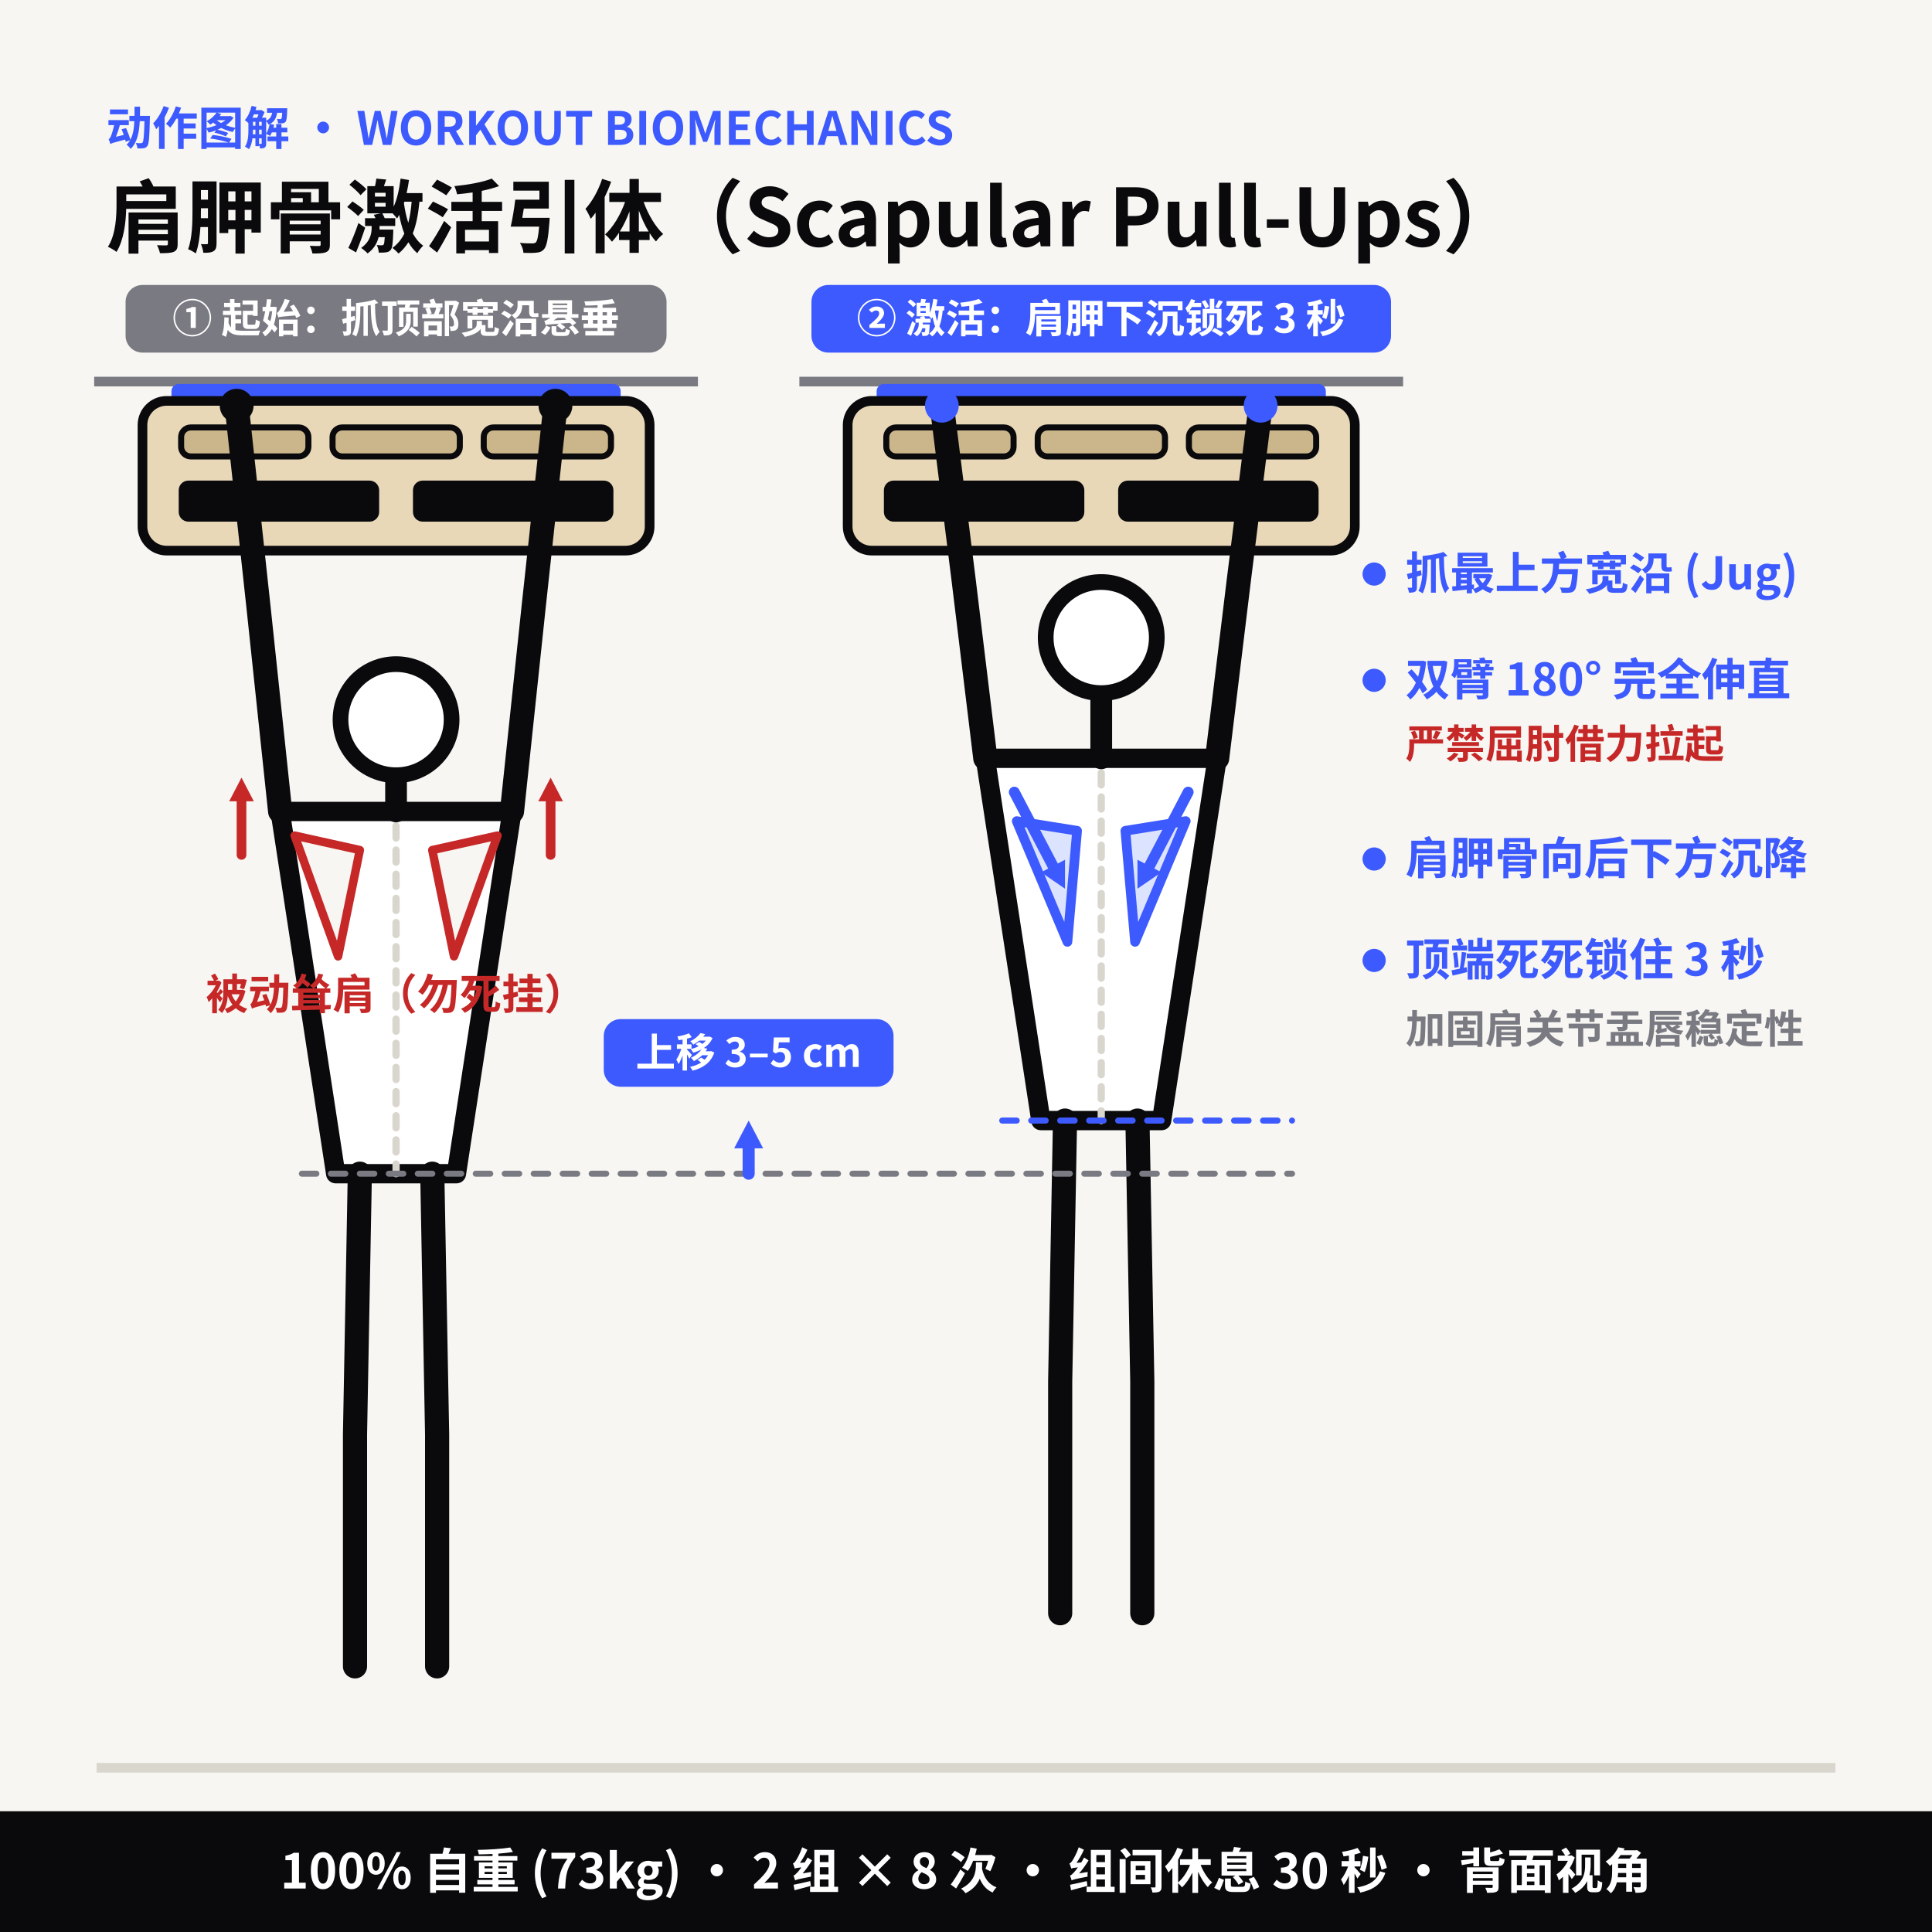
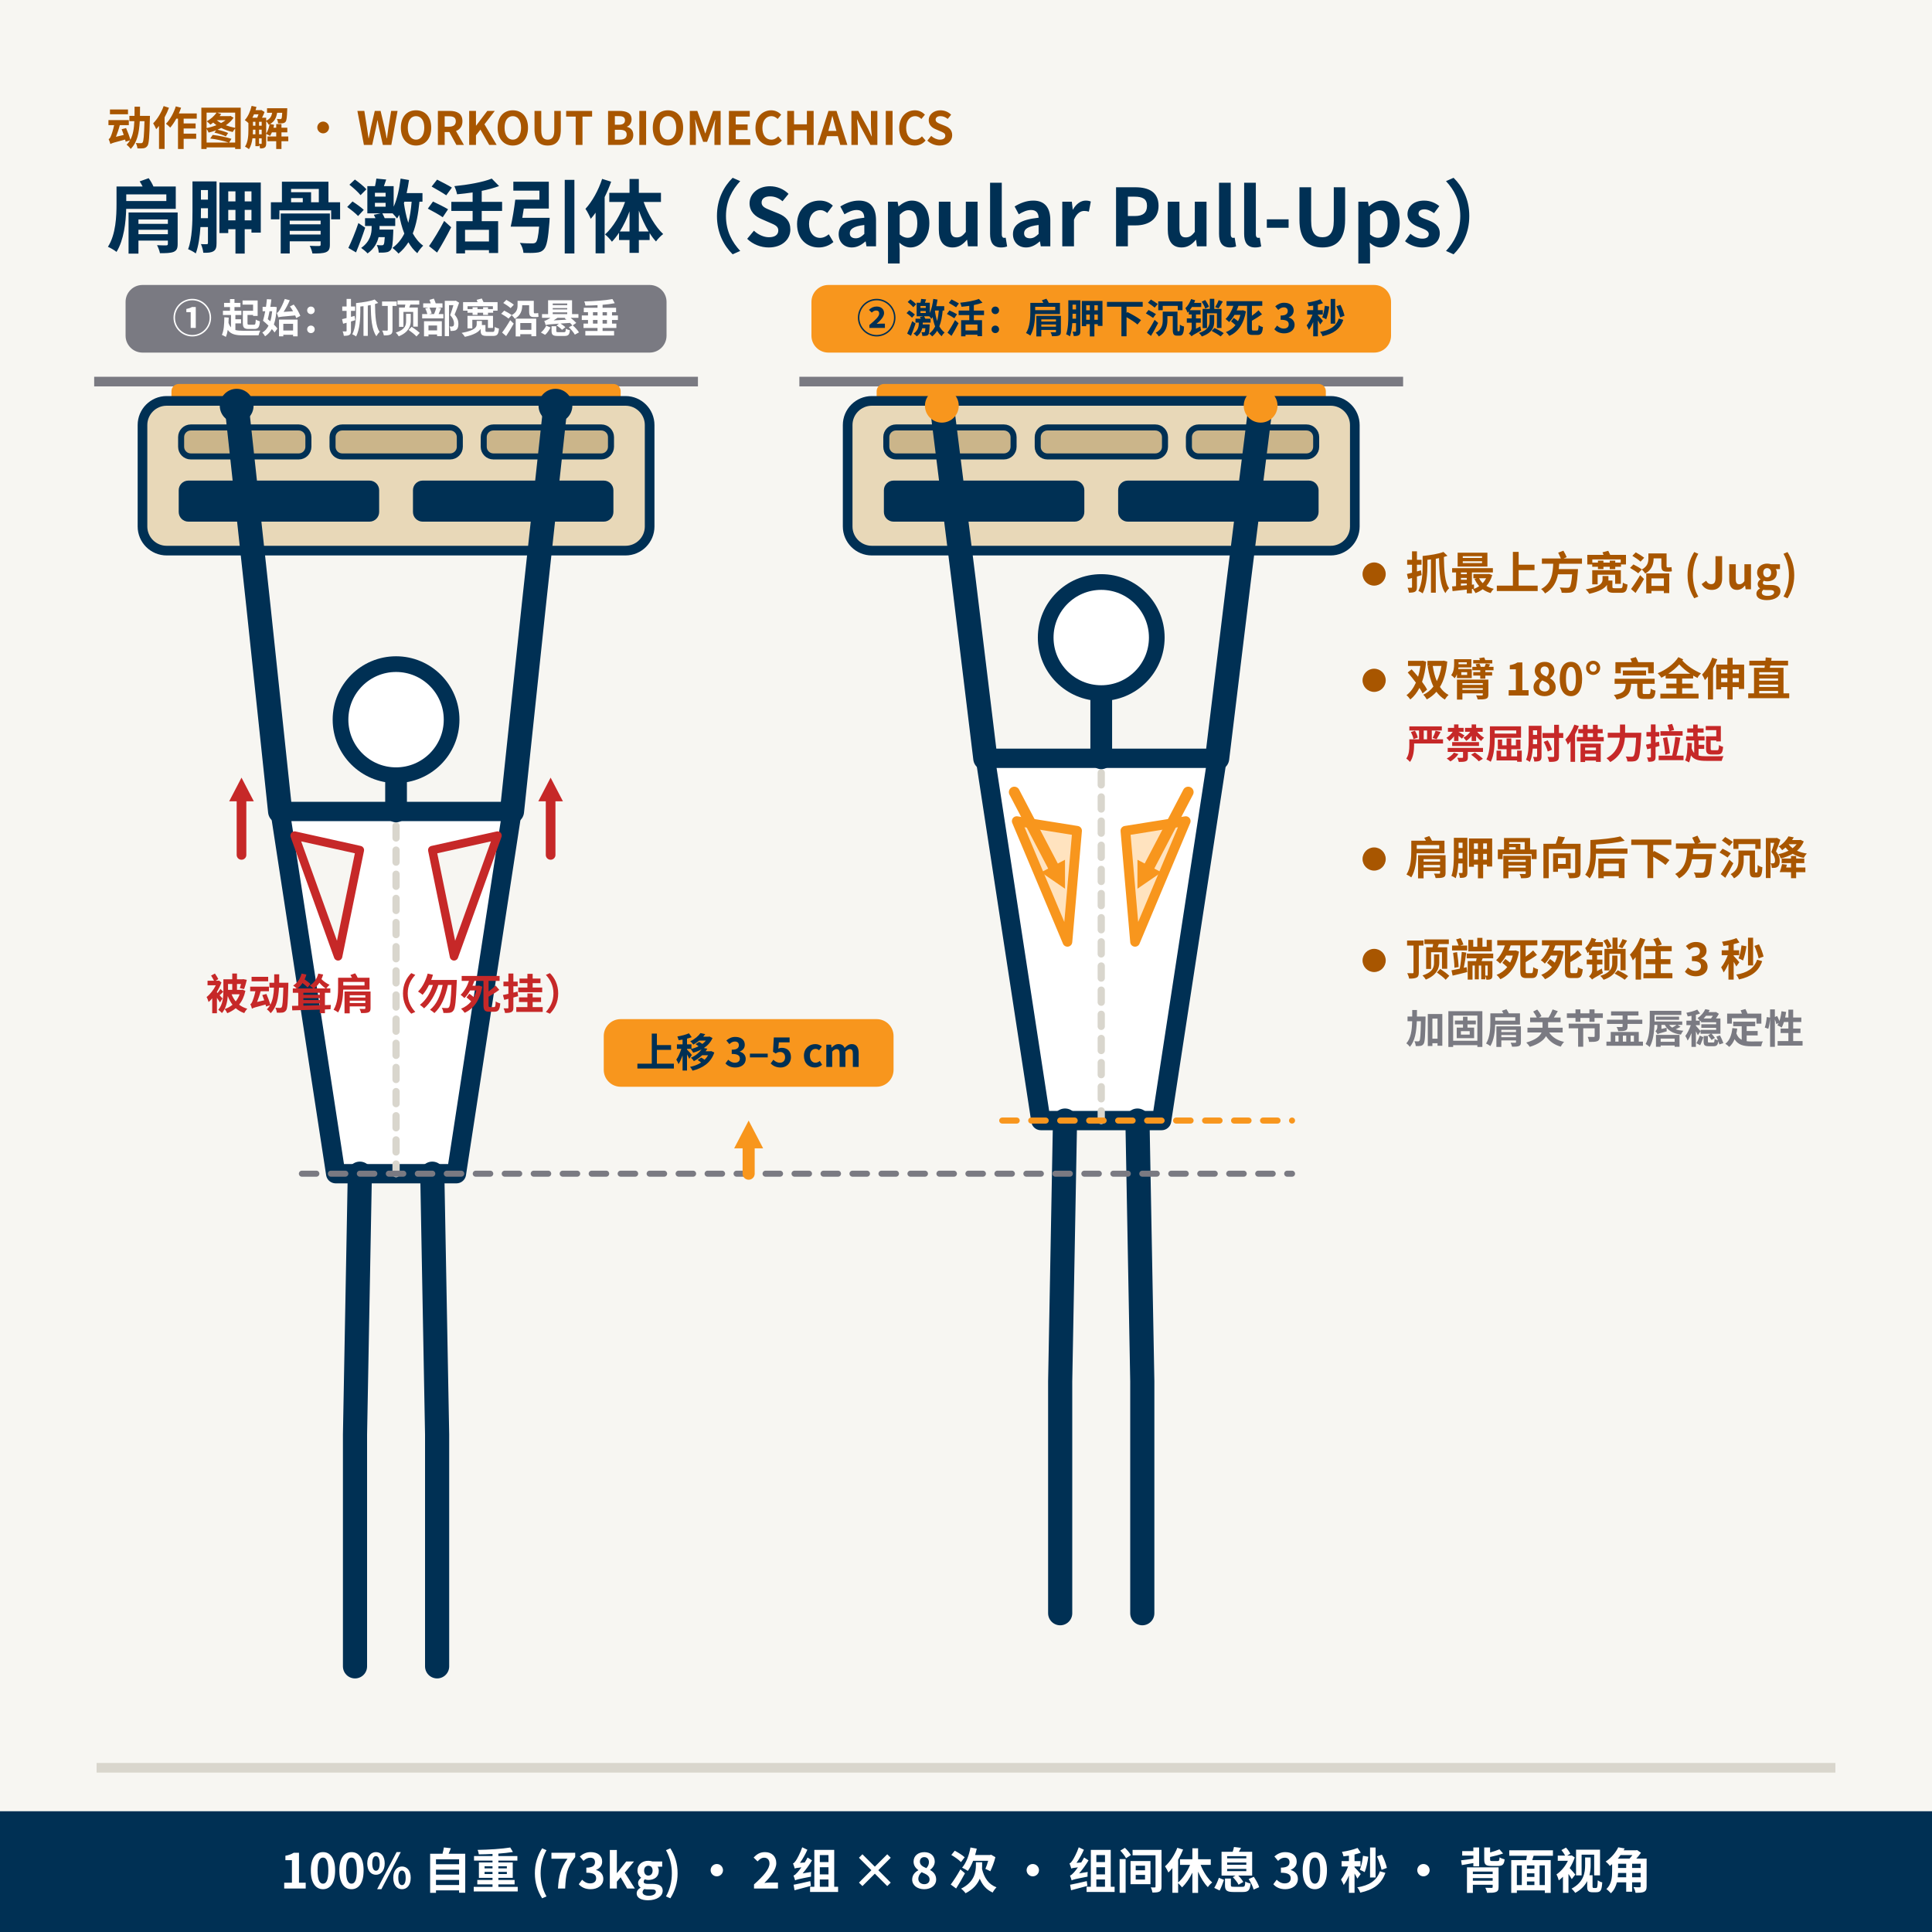
<svg xmlns="http://www.w3.org/2000/svg" viewBox="0 0 800 800" width="800" height="800">
  <rect width="800" height="800" fill="#f7f6f2" />
-   <text x="44.0" y="60.0" font-family="Noto Sans CJK SC, Noto Sans SC, PingFang SC, sans-serif" font-size="19" font-weight="800" fill="#3d5afe" text-anchor="start">动作图解 · WORKOUT BIOMECHANICS</text>
-   <text x="44.0" y="102.0" font-family="Noto Sans CJK SC, Noto Sans SC, PingFang SC, sans-serif" font-size="33" font-weight="900" fill="#0a0a0d" text-anchor="start">肩胛骨激活引体（Scapular Pull-Ups）</text>
+   <text x="44.0" y="60.0" font-family="Noto Sans CJK SC, Noto Sans SC, PingFang SC, sans-serif" font-size="19" font-weight="800" fill="#a85600" text-anchor="start">动作图解 · WORKOUT BIOMECHANICS</text>
+   <text x="44.0" y="102.0" font-family="Noto Sans CJK SC, Noto Sans SC, PingFang SC, sans-serif" font-size="33" font-weight="900" fill="#003054" text-anchor="start">肩胛骨激活引体（Scapular Pull-Ups）</text>
  <polyline points="39.0,158.0 289.0,158.0" fill="none" stroke="#7a7a82" stroke-width="4" stroke-linecap="butt" stroke-linejoin="round" />
-   <rect x="71.0" y="159.0" width="186.0" height="9.0" rx="3" fill="#3d5afe" stroke="#3d5afe" stroke-width="0" />
-   <rect x="59.0" y="166.0" width="210.0" height="62.0" rx="10" fill="#e8d8b8" stroke="#0a0a0d" stroke-width="4" />
-   <rect x="75.0" y="177.0" width="52.7" height="12.0" rx="4" fill="#cbb58a" stroke="#0a0a0d" stroke-width="2.5" />
-   <rect x="137.7" y="177.0" width="52.7" height="12.0" rx="4" fill="#cbb58a" stroke="#0a0a0d" stroke-width="2.5" />
-   <rect x="200.3" y="177.0" width="52.7" height="12.0" rx="4" fill="#cbb58a" stroke="#0a0a0d" stroke-width="2.5" />
-   <rect x="75.0" y="200.0" width="81.0" height="15.0" rx="3" fill="#0a0a0d" stroke="#0a0a0d" stroke-width="2" />
-   <rect x="172.0" y="200.0" width="81.0" height="15.0" rx="3" fill="#0a0a0d" stroke="#0a0a0d" stroke-width="2" />
-   <polyline points="98.0,168.0 107.0,251.0 116.0,336.0" fill="none" stroke="#0a0a0d" stroke-width="10" stroke-linecap="round" stroke-linejoin="round" />
-   <polyline points="230.0,168.0 221.0,251.0 212.0,336.0" fill="none" stroke="#0a0a0d" stroke-width="10" stroke-linecap="round" stroke-linejoin="round" />
-   <circle cx="98.0" cy="168.0" r="6.0" fill="#0a0a0d" stroke="#0a0a0d" stroke-width="2" />
-   <circle cx="230.0" cy="168.0" r="6.0" fill="#0a0a0d" stroke="#0a0a0d" stroke-width="2" />
-   <polygon points="116.0,336.0 212.0,336.0 189.0,486.0 139.0,486.0" fill="#fff" stroke="#0a0a0d" stroke-width="8" stroke-linejoin="round" />
+   <rect x="71.0" y="159.0" width="186.0" height="9.0" rx="3" fill="#f8961d" stroke="#f8961d" stroke-width="0" />
+   <rect x="59.0" y="166.0" width="210.0" height="62.0" rx="10" fill="#e8d8b8" stroke="#003054" stroke-width="4" />
+   <rect x="75.0" y="177.0" width="52.7" height="12.0" rx="4" fill="#cbb58a" stroke="#003054" stroke-width="2.5" />
+   <rect x="137.7" y="177.0" width="52.7" height="12.0" rx="4" fill="#cbb58a" stroke="#003054" stroke-width="2.5" />
+   <rect x="200.3" y="177.0" width="52.7" height="12.0" rx="4" fill="#cbb58a" stroke="#003054" stroke-width="2.5" />
+   <rect x="75.0" y="200.0" width="81.0" height="15.0" rx="3" fill="#003054" stroke="#003054" stroke-width="2" />
+   <rect x="172.0" y="200.0" width="81.0" height="15.0" rx="3" fill="#003054" stroke="#003054" stroke-width="2" />
+   <polyline points="98.0,168.0 107.0,251.0 116.0,336.0" fill="none" stroke="#003054" stroke-width="10" stroke-linecap="round" stroke-linejoin="round" />
+   <polyline points="230.0,168.0 221.0,251.0 212.0,336.0" fill="none" stroke="#003054" stroke-width="10" stroke-linecap="round" stroke-linejoin="round" />
+   <circle cx="98.0" cy="168.0" r="6.0" fill="#003054" stroke="#003054" stroke-width="2" />
+   <circle cx="230.0" cy="168.0" r="6.0" fill="#003054" stroke="#003054" stroke-width="2" />
+   <polygon points="116.0,336.0 212.0,336.0 189.0,486.0 139.0,486.0" fill="#fff" stroke="#003054" stroke-width="8" stroke-linejoin="round" />
  <polyline points="164.0,342.0 164.0,486.0" fill="none" stroke="#d9d6cd" stroke-width="3" stroke-linecap="round" stroke-linejoin="round" stroke-dasharray="5 5" />
  <polygon points="122.0,346.0 149.0,352.0 140.0,396.0" fill="#f7f6f2" stroke="#c62828" stroke-width="3.5" stroke-linejoin="round" />
  <polygon points="206.0,346.0 179.0,352.0 188.0,396.0" fill="#f7f6f2" stroke="#c62828" stroke-width="3.5" stroke-linejoin="round" />
  <polyline points="100.0,354.0 100.0,328.1" fill="none" stroke="#c62828" stroke-width="4" stroke-linecap="round" stroke-linejoin="round" />
  <polygon points="100.0,322.0 105.1,331.8 94.9,331.8" fill="#c62828" />
  <polyline points="228.0,354.0 228.0,328.1" fill="none" stroke="#c62828" stroke-width="4" stroke-linecap="round" stroke-linejoin="round" />
  <polygon points="228.0,322.0 233.1,331.8 222.9,331.8" fill="#c62828" />
-   <polyline points="164.0,336.0 164.0,320.0" fill="none" stroke="#0a0a0d" stroke-width="9" stroke-linecap="round" stroke-linejoin="round" />
-   <circle cx="164.0" cy="298.0" r="23.0" fill="#fff" stroke="#0a0a0d" stroke-width="6.5" />
-   <polyline points="149.0,486.0 147.0,594.0 147.0,690.0" fill="none" stroke="#0a0a0d" stroke-width="10" stroke-linecap="round" stroke-linejoin="round" />
-   <polyline points="179.0,486.0 181.0,594.0 181.0,690.0" fill="none" stroke="#0a0a0d" stroke-width="10" stroke-linecap="round" stroke-linejoin="round" />
+   <polyline points="164.0,336.0 164.0,320.0" fill="none" stroke="#003054" stroke-width="9" stroke-linecap="round" stroke-linejoin="round" />
+   <circle cx="164.0" cy="298.0" r="23.0" fill="#fff" stroke="#003054" stroke-width="6.5" />
+   <polyline points="149.0,486.0 147.0,594.0 147.0,690.0" fill="none" stroke="#003054" stroke-width="10" stroke-linecap="round" stroke-linejoin="round" />
+   <polyline points="179.0,486.0 181.0,594.0 181.0,690.0" fill="none" stroke="#003054" stroke-width="10" stroke-linecap="round" stroke-linejoin="round" />
  <polyline points="331.0,158.0 581.0,158.0" fill="none" stroke="#7a7a82" stroke-width="4" stroke-linecap="butt" stroke-linejoin="round" />
-   <rect x="363.0" y="159.0" width="186.0" height="9.0" rx="3" fill="#3d5afe" stroke="#3d5afe" stroke-width="0" />
-   <rect x="351.0" y="166.0" width="210.0" height="62.0" rx="10" fill="#e8d8b8" stroke="#0a0a0d" stroke-width="4" />
-   <rect x="367.0" y="177.0" width="52.7" height="12.0" rx="4" fill="#cbb58a" stroke="#0a0a0d" stroke-width="2.5" />
-   <rect x="429.7" y="177.0" width="52.7" height="12.0" rx="4" fill="#cbb58a" stroke="#0a0a0d" stroke-width="2.5" />
-   <rect x="492.3" y="177.0" width="52.7" height="12.0" rx="4" fill="#cbb58a" stroke="#0a0a0d" stroke-width="2.5" />
-   <rect x="367.0" y="200.0" width="81.0" height="15.0" rx="3" fill="#0a0a0d" stroke="#0a0a0d" stroke-width="2" />
-   <rect x="464.0" y="200.0" width="81.0" height="15.0" rx="3" fill="#0a0a0d" stroke="#0a0a0d" stroke-width="2" />
-   <polyline points="390.0,168.0 399.0,240.0 408.0,314.0" fill="none" stroke="#0a0a0d" stroke-width="10" stroke-linecap="round" stroke-linejoin="round" />
-   <polyline points="522.0,168.0 513.0,240.0 504.0,314.0" fill="none" stroke="#0a0a0d" stroke-width="10" stroke-linecap="round" stroke-linejoin="round" />
-   <circle cx="390.0" cy="168.0" r="6.0" fill="#3d5afe" stroke="#3d5afe" stroke-width="2" />
-   <circle cx="522.0" cy="168.0" r="6.0" fill="#3d5afe" stroke="#3d5afe" stroke-width="2" />
-   <polygon points="408.0,314.0 504.0,314.0 481.0,464.0 431.0,464.0" fill="#fff" stroke="#0a0a0d" stroke-width="8" stroke-linejoin="round" />
+   <rect x="363.0" y="159.0" width="186.0" height="9.0" rx="3" fill="#f8961d" stroke="#f8961d" stroke-width="0" />
+   <rect x="351.0" y="166.0" width="210.0" height="62.0" rx="10" fill="#e8d8b8" stroke="#003054" stroke-width="4" />
+   <rect x="367.0" y="177.0" width="52.7" height="12.0" rx="4" fill="#cbb58a" stroke="#003054" stroke-width="2.5" />
+   <rect x="429.7" y="177.0" width="52.7" height="12.0" rx="4" fill="#cbb58a" stroke="#003054" stroke-width="2.5" />
+   <rect x="492.3" y="177.0" width="52.7" height="12.0" rx="4" fill="#cbb58a" stroke="#003054" stroke-width="2.5" />
+   <rect x="367.0" y="200.0" width="81.0" height="15.0" rx="3" fill="#003054" stroke="#003054" stroke-width="2" />
+   <rect x="464.0" y="200.0" width="81.0" height="15.0" rx="3" fill="#003054" stroke="#003054" stroke-width="2" />
+   <polyline points="390.0,168.0 399.0,240.0 408.0,314.0" fill="none" stroke="#003054" stroke-width="10" stroke-linecap="round" stroke-linejoin="round" />
+   <polyline points="522.0,168.0 513.0,240.0 504.0,314.0" fill="none" stroke="#003054" stroke-width="10" stroke-linecap="round" stroke-linejoin="round" />
+   <circle cx="390.0" cy="168.0" r="6.0" fill="#f8961d" stroke="#f8961d" stroke-width="2" />
+   <circle cx="522.0" cy="168.0" r="6.0" fill="#f8961d" stroke="#f8961d" stroke-width="2" />
+   <polygon points="408.0,314.0 504.0,314.0 481.0,464.0 431.0,464.0" fill="#fff" stroke="#003054" stroke-width="8" stroke-linejoin="round" />
  <polyline points="456.0,320.0 456.0,464.0" fill="none" stroke="#d9d6cd" stroke-width="3" stroke-linecap="round" stroke-linejoin="round" stroke-dasharray="5 5" />
-   <polygon points="421.0,340.0 446.0,344.0 442.0,390.0" fill="#dce3ff" stroke="#3d5afe" stroke-width="4" stroke-linejoin="round" />
-   <polygon points="491.0,340.0 466.0,344.0 470.0,390.0" fill="#dce3ff" stroke="#3d5afe" stroke-width="4" stroke-linejoin="round" />
-   <polyline points="420.0,328.0 437.9,362.2" fill="none" stroke="#3d5afe" stroke-width="4.5" stroke-linecap="round" stroke-linejoin="round" />
-   <polygon points="441.0,368.0 431.1,361.2 441.0,356.0" fill="#3d5afe" />
-   <polyline points="492.0,328.0 474.1,362.2" fill="none" stroke="#3d5afe" stroke-width="4.5" stroke-linecap="round" stroke-linejoin="round" />
-   <polygon points="471.0,368.0 471.0,356.0 480.9,361.2" fill="#3d5afe" />
-   <polyline points="456.0,314.0 456.0,286.0" fill="none" stroke="#0a0a0d" stroke-width="9" stroke-linecap="round" stroke-linejoin="round" />
-   <circle cx="456.0" cy="264.0" r="23.0" fill="#fff" stroke="#0a0a0d" stroke-width="6.5" />
-   <polyline points="441.0,464.0 439.0,572.0 439.0,668.0" fill="none" stroke="#0a0a0d" stroke-width="10" stroke-linecap="round" stroke-linejoin="round" />
-   <polyline points="471.0,464.0 473.0,572.0 473.0,668.0" fill="none" stroke="#0a0a0d" stroke-width="10" stroke-linecap="round" stroke-linejoin="round" />
+   <polygon points="421.0,340.0 446.0,344.0 442.0,390.0" fill="#ffe3bf" stroke="#f8961d" stroke-width="4" stroke-linejoin="round" />
+   <polygon points="491.0,340.0 466.0,344.0 470.0,390.0" fill="#ffe3bf" stroke="#f8961d" stroke-width="4" stroke-linejoin="round" />
+   <polyline points="420.0,328.0 437.9,362.2" fill="none" stroke="#f8961d" stroke-width="4.5" stroke-linecap="round" stroke-linejoin="round" />
+   <polygon points="441.0,368.0 431.1,361.2 441.0,356.0" fill="#f8961d" />
+   <polyline points="492.0,328.0 474.1,362.2" fill="none" stroke="#f8961d" stroke-width="4.5" stroke-linecap="round" stroke-linejoin="round" />
+   <polygon points="471.0,368.0 471.0,356.0 480.9,361.2" fill="#f8961d" />
+   <polyline points="456.0,314.0 456.0,286.0" fill="none" stroke="#003054" stroke-width="9" stroke-linecap="round" stroke-linejoin="round" />
+   <circle cx="456.0" cy="264.0" r="23.0" fill="#fff" stroke="#003054" stroke-width="6.5" />
+   <polyline points="441.0,464.0 439.0,572.0 439.0,668.0" fill="none" stroke="#003054" stroke-width="10" stroke-linecap="round" stroke-linejoin="round" />
+   <polyline points="471.0,464.0 473.0,572.0 473.0,668.0" fill="none" stroke="#003054" stroke-width="10" stroke-linecap="round" stroke-linejoin="round" />
  <polyline points="40.0,732.0 760.0,732.0" fill="none" stroke="#d9d6cd" stroke-width="4" stroke-linecap="butt" stroke-linejoin="round" />
  <rect x="52.0" y="118.0" width="224.0" height="28.0" rx="7" fill="#7a7a82" stroke="#7a7a82" stroke-width="0" />
  <text x="164.0" y="137.8" font-family="Noto Sans CJK SC, Noto Sans SC, PingFang SC, sans-serif" font-size="16.5" font-weight="800" fill="#fff" text-anchor="middle">① 起始：抓顶部宽沿悬垂</text>
-   <rect x="336.0" y="118.0" width="240.0" height="28.0" rx="7" fill="#3d5afe" stroke="#3d5afe" stroke-width="0" />
-   <text x="456.0" y="137.8" font-family="Noto Sans CJK SC, Noto Sans SC, PingFang SC, sans-serif" font-size="16.5" font-weight="800" fill="#fff" text-anchor="middle">② 激活：肩胛下沉锁死 3 秒</text>
+   <rect x="336.0" y="118.0" width="240.0" height="28.0" rx="7" fill="#f8961d" stroke="#f8961d" stroke-width="0" />
+   <text x="456.0" y="137.8" font-family="Noto Sans CJK SC, Noto Sans SC, PingFang SC, sans-serif" font-size="16.5" font-weight="800" fill="#003054" text-anchor="middle">② 激活：肩胛下沉锁死 3 秒</text>
  <polyline points="125.0,486.0 535.0,486.0" fill="none" stroke="#7a7a82" stroke-width="2.5" stroke-linecap="round" stroke-linejoin="round" stroke-dasharray="6 6" />
-   <polyline points="415.0,464.0 535.0,464.0" fill="none" stroke="#3d5afe" stroke-width="2.5" stroke-linecap="round" stroke-linejoin="round" stroke-dasharray="6 6" />
-   <polyline points="310.0,486.0 310.0,471.1" fill="none" stroke="#3d5afe" stroke-width="5" stroke-linecap="round" stroke-linejoin="round" />
-   <polygon points="310.0,464.0 316.0,475.5 304.0,475.5" fill="#3d5afe" />
-   <rect x="250.0" y="422.0" width="120.0" height="28.0" rx="7" fill="#3d5afe" stroke="#3d5afe" stroke-width="0" />
-   <text x="310.0" y="441.8" font-family="Noto Sans CJK SC, Noto Sans SC, PingFang SC, sans-serif" font-size="16.5" font-weight="800" fill="#fff" text-anchor="middle">上移 3–5 cm</text>
+   <polyline points="415.0,464.0 535.0,464.0" fill="none" stroke="#f8961d" stroke-width="2.5" stroke-linecap="round" stroke-linejoin="round" stroke-dasharray="6 6" />
+   <polyline points="310.0,486.0 310.0,471.1" fill="none" stroke="#f8961d" stroke-width="5" stroke-linecap="round" stroke-linejoin="round" />
+   <polygon points="310.0,464.0 316.0,475.5 304.0,475.5" fill="#f8961d" />
+   <rect x="250.0" y="422.0" width="120.0" height="28.0" rx="7" fill="#f8961d" stroke="#f8961d" stroke-width="0" />
+   <text x="310.0" y="441.8" font-family="Noto Sans CJK SC, Noto Sans SC, PingFang SC, sans-serif" font-size="16.5" font-weight="800" fill="#003054" text-anchor="middle">上移 3–5 cm</text>
  <text x="164.0" y="418.0" font-family="Noto Sans CJK SC, Noto Sans SC, PingFang SC, sans-serif" font-size="17.5" font-weight="700" fill="#c62828" text-anchor="middle">被动耸肩（勿死挂）</text>
-   <circle cx="569.0" cy="237.7" r="4.8" fill="#3d5afe" />
-   <text x="582.0" y="244.0" font-family="Noto Sans CJK SC, Noto Sans SC, PingFang SC, sans-serif" font-size="18.5" font-weight="700" fill="#3d5afe" text-anchor="start">抓最上方宽沿 (Jug)</text>
-   <circle cx="569.0" cy="281.7" r="4.8" fill="#3d5afe" />
-   <text x="582.0" y="288.0" font-family="Noto Sans CJK SC, Noto Sans SC, PingFang SC, sans-serif" font-size="18.5" font-weight="700" fill="#3d5afe" text-anchor="start">双臂 180° 完全伸直</text>
+   <circle cx="569.0" cy="237.7" r="4.8" fill="#a85600" />
+   <text x="582.0" y="244.0" font-family="Noto Sans CJK SC, Noto Sans SC, PingFang SC, sans-serif" font-size="18.5" font-weight="700" fill="#a85600" text-anchor="start">抓最上方宽沿 (Jug)</text>
+   <circle cx="569.0" cy="281.7" r="4.8" fill="#a85600" />
+   <text x="582.0" y="288.0" font-family="Noto Sans CJK SC, Noto Sans SC, PingFang SC, sans-serif" font-size="18.5" font-weight="700" fill="#a85600" text-anchor="start">双臂 180° 完全伸直</text>
  <text x="582.0" y="314.0" font-family="Noto Sans CJK SC, Noto Sans SC, PingFang SC, sans-serif" font-size="16.5" font-weight="700" fill="#c62828" text-anchor="start">严禁屈肘借力拉起</text>
-   <circle cx="569.0" cy="355.7" r="4.8" fill="#3d5afe" />
-   <text x="582.0" y="362.0" font-family="Noto Sans CJK SC, Noto Sans SC, PingFang SC, sans-serif" font-size="18.5" font-weight="700" fill="#3d5afe" text-anchor="start">肩胛骨向后下方沉降</text>
-   <circle cx="569.0" cy="397.7" r="4.8" fill="#3d5afe" />
-   <text x="582.0" y="404.0" font-family="Noto Sans CJK SC, Noto Sans SC, PingFang SC, sans-serif" font-size="18.5" font-weight="700" fill="#3d5afe" text-anchor="start">顶端死死锁住 3 秒</text>
+   <circle cx="569.0" cy="355.7" r="4.8" fill="#a85600" />
+   <text x="582.0" y="362.0" font-family="Noto Sans CJK SC, Noto Sans SC, PingFang SC, sans-serif" font-size="18.5" font-weight="700" fill="#a85600" text-anchor="start">肩胛骨向后下方沉降</text>
+   <circle cx="569.0" cy="397.7" r="4.8" fill="#a85600" />
+   <text x="582.0" y="404.0" font-family="Noto Sans CJK SC, Noto Sans SC, PingFang SC, sans-serif" font-size="18.5" font-weight="700" fill="#a85600" text-anchor="start">顶端死死锁住 3 秒</text>
  <text x="582.0" y="432.0" font-family="Noto Sans CJK SC, Noto Sans SC, PingFang SC, sans-serif" font-size="16.5" font-weight="700" fill="#7a7a82" text-anchor="start">加固肩关节盂唇稳定性</text>
-   <rect x="0" y="750" width="800" height="50" fill="#0a0a0d" />
+   <rect x="0" y="750" width="800" height="50" fill="#003054" />
  <text x="400.0" y="782.0" font-family="Noto Sans CJK SC, Noto Sans SC, PingFang SC, sans-serif" font-size="20" font-weight="700" fill="#fff" text-anchor="middle">100% 自重 (73kg) · 2 组 × 8 次 · 组间休息 30 秒 · 背面视角</text>
</svg>
